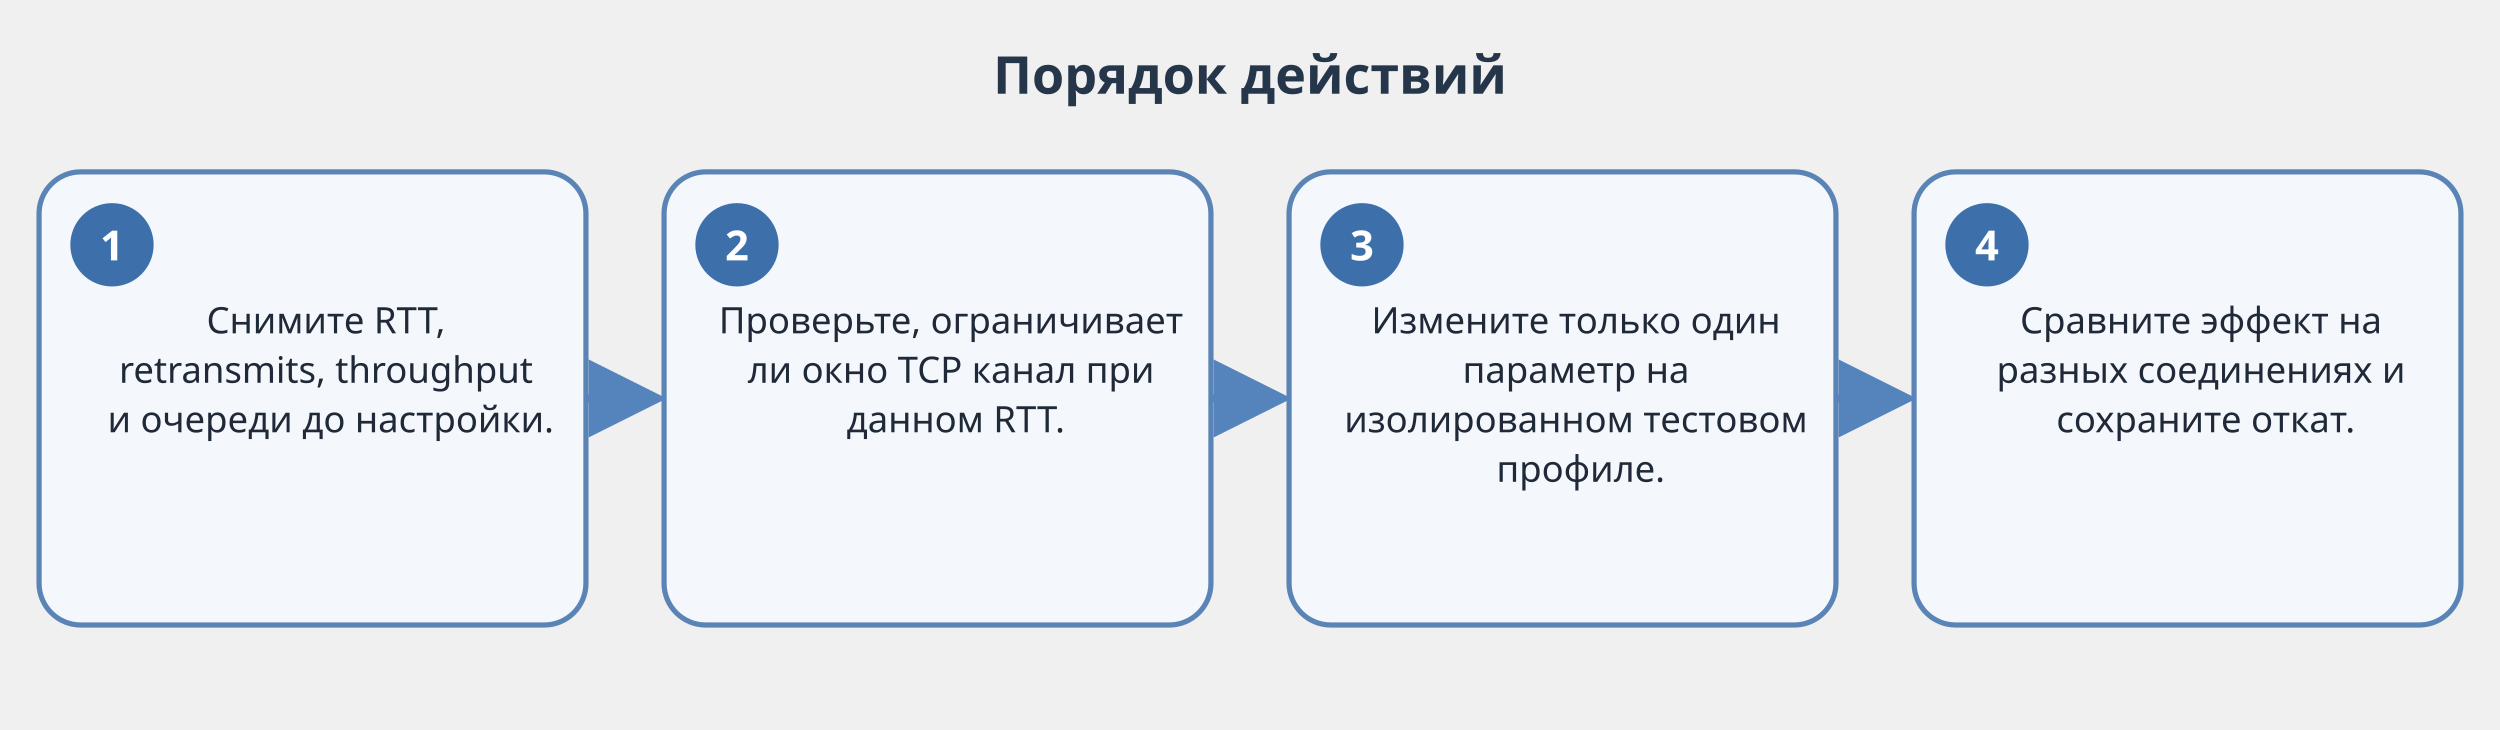
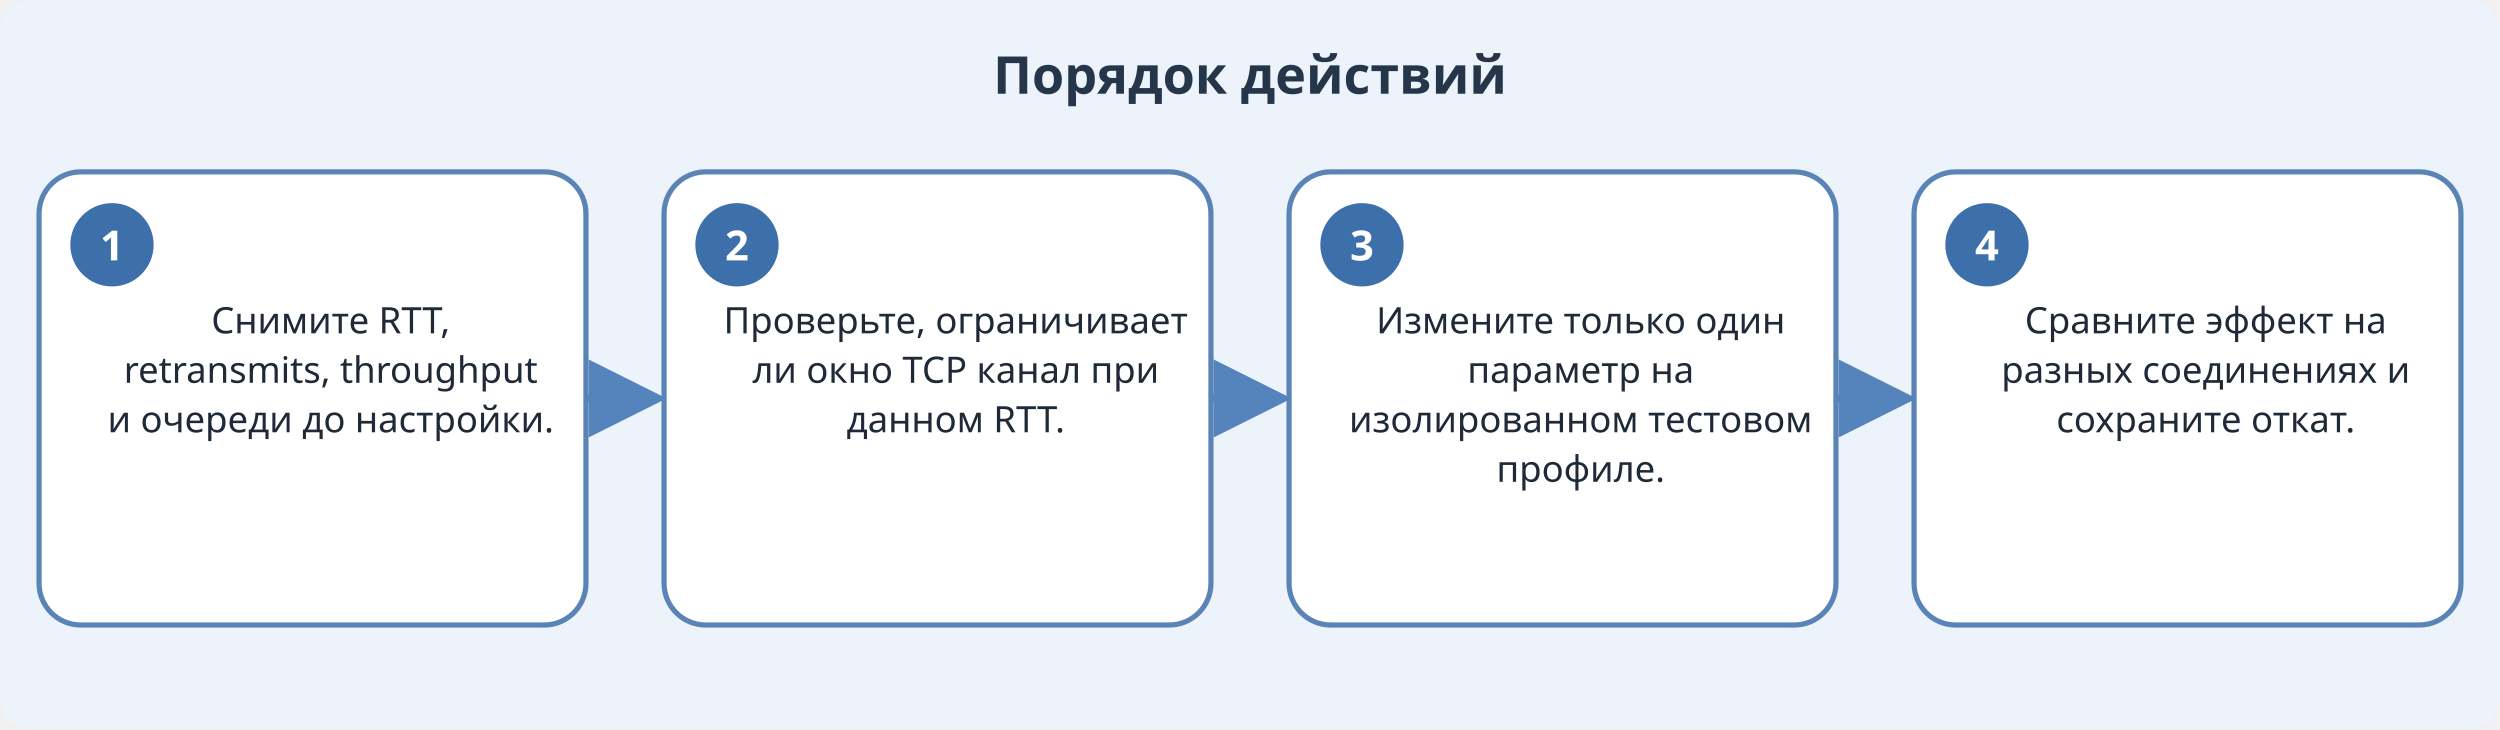
<svg xmlns="http://www.w3.org/2000/svg" width="960" height="280" viewBox="0 0 960 280" role="img" aria-labelledby="title desc">
  <defs>
    <marker id="arrow" markerWidth="10" markerHeight="10" refX="8" refY="5" orient="auto">
      <path d="M 0 0 L 10 5 L 0 10 z" fill="#5584bd" />
    </marker>
  </defs>
+   <rect id="canvas" x="0" y="0" width="960" height="280" rx="12" fill="#edf3fa" />
  <text x="480" y="36" text-anchor="middle" font-family="sans-serif" font-size="20" font-weight="700" fill="#26364a">Порядок действий</text>
-   <rect x="15" y="66" width="210" height="174" rx="16" fill="#f4f8fd" stroke="#5b84b6" stroke-width="2" />
+   <rect class="step-card" x="15" y="66" width="210" height="174" rx="16" fill="#ffffff" stroke="#5b84b6" stroke-width="2" />
  <circle cx="43" cy="94" r="16" fill="#3d70aa" />
  <text x="43" y="100" text-anchor="middle" font-family="sans-serif" font-size="16" font-weight="700" fill="#ffffff">1</text>
-   <text x="127" y="128" text-anchor="middle" font-family="sans-serif" font-size="14" fill="#1f2937">
-     <tspan x="127" dy="0">Снимите RTT,</tspan>
-     <tspan x="127" dy="19">retransmits, throughput</tspan>
-     <tspan x="127" dy="19">и очереди до настройки.</tspan>
-   </text>
-   <rect x="255" y="66" width="210" height="174" rx="16" fill="#f4f8fd" stroke="#5b84b6" stroke-width="2" />
+   <text class="step-label" x="127" y="128" text-anchor="middle" font-family="sans-serif" font-size="14" fill="#1f2937">Снимите RTT,</text>
+   <text class="step-label" x="127" y="147" text-anchor="middle" font-family="sans-serif" font-size="14" fill="#1f2937">retransmits, throughput</text>
+   <text class="step-label" x="127" y="166" text-anchor="middle" font-family="sans-serif" font-size="14" fill="#1f2937">и очереди до настройки.</text>
+   <rect class="step-card" x="255" y="66" width="210" height="174" rx="16" fill="#ffffff" stroke="#5b84b6" stroke-width="2" />
  <circle cx="283" cy="94" r="16" fill="#3d70aa" />
  <text x="283" y="100" text-anchor="middle" font-family="sans-serif" font-size="16" font-weight="700" fill="#ffffff">2</text>
-   <text x="367" y="128" text-anchor="middle" font-family="sans-serif" font-size="14" fill="#1f2937">
-     <tspan x="367" dy="0">Проверьте, ограничивает</tspan>
-     <tspan x="367" dy="19">ли окно TCP канал при</tspan>
-     <tspan x="367" dy="19">данном RTT.</tspan>
-   </text>
-   <rect x="495" y="66" width="210" height="174" rx="16" fill="#f4f8fd" stroke="#5b84b6" stroke-width="2" />
+   <text class="step-label" x="367" y="128" text-anchor="middle" font-family="sans-serif" font-size="14" fill="#1f2937">Проверьте, ограничивает</text>
+   <text class="step-label" x="367" y="147" text-anchor="middle" font-family="sans-serif" font-size="14" fill="#1f2937">ли окно TCP канал при</text>
+   <text class="step-label" x="367" y="166" text-anchor="middle" font-family="sans-serif" font-size="14" fill="#1f2937">данном RTT.</text>
+   <rect class="step-card" x="495" y="66" width="210" height="174" rx="16" fill="#ffffff" stroke="#5b84b6" stroke-width="2" />
  <circle cx="523" cy="94" r="16" fill="#3d70aa" />
  <text x="523" y="100" text-anchor="middle" font-family="sans-serif" font-size="16" font-weight="700" fill="#ffffff">3</text>
-   <text x="607" y="128" text-anchor="middle" font-family="sans-serif" font-size="14" fill="#1f2937">
-     <tspan x="607" dy="0">Измените только один</tspan>
-     <tspan x="607" dy="19">параметр на</tspan>
-     <tspan x="607" dy="19">изолированном тестовом</tspan>
-     <tspan x="607" dy="19">профиле.</tspan>
-   </text>
-   <rect x="735" y="66" width="210" height="174" rx="16" fill="#f4f8fd" stroke="#5b84b6" stroke-width="2" />
+   <text class="step-label" x="607" y="128" text-anchor="middle" font-family="sans-serif" font-size="14" fill="#1f2937">Измените только один</text>
+   <text class="step-label" x="607" y="147" text-anchor="middle" font-family="sans-serif" font-size="14" fill="#1f2937">параметр на</text>
+   <text class="step-label" x="607" y="166" text-anchor="middle" font-family="sans-serif" font-size="14" fill="#1f2937">изолированном тестовом</text>
+   <text class="step-label" x="607" y="185" text-anchor="middle" font-family="sans-serif" font-size="14" fill="#1f2937">профиле.</text>
+   <rect class="step-card" x="735" y="66" width="210" height="174" rx="16" fill="#ffffff" stroke="#5b84b6" stroke-width="2" />
  <circle cx="763" cy="94" r="16" fill="#3d70aa" />
  <text x="763" y="100" text-anchor="middle" font-family="sans-serif" font-size="16" font-weight="700" fill="#ffffff">4</text>
-   <text x="847" y="128" text-anchor="middle" font-family="sans-serif" font-size="14" fill="#1f2937">
-     <tspan x="847" dy="0">Сравните эффект на</tspan>
-     <tspan x="847" dy="19">разных соединениях и</tspan>
-     <tspan x="847" dy="19">сохраните откат.</tspan>
-   </text>
+   <text class="step-label" x="847" y="128" text-anchor="middle" font-family="sans-serif" font-size="14" fill="#1f2937">Сравните эффект на</text>
+   <text class="step-label" x="847" y="147" text-anchor="middle" font-family="sans-serif" font-size="14" fill="#1f2937">разных соединениях и</text>
+   <text class="step-label" x="847" y="166" text-anchor="middle" font-family="sans-serif" font-size="14" fill="#1f2937">сохраните откат.</text>
  <line x1="225" y1="153" x2="250" y2="153" stroke="#5584bd" stroke-width="3" marker-end="url(#arrow)" />
  <line x1="465" y1="153" x2="490" y2="153" stroke="#5584bd" stroke-width="3" marker-end="url(#arrow)" />
  <line x1="705" y1="153" x2="730" y2="153" stroke="#5584bd" stroke-width="3" marker-end="url(#arrow)" />
</svg>
